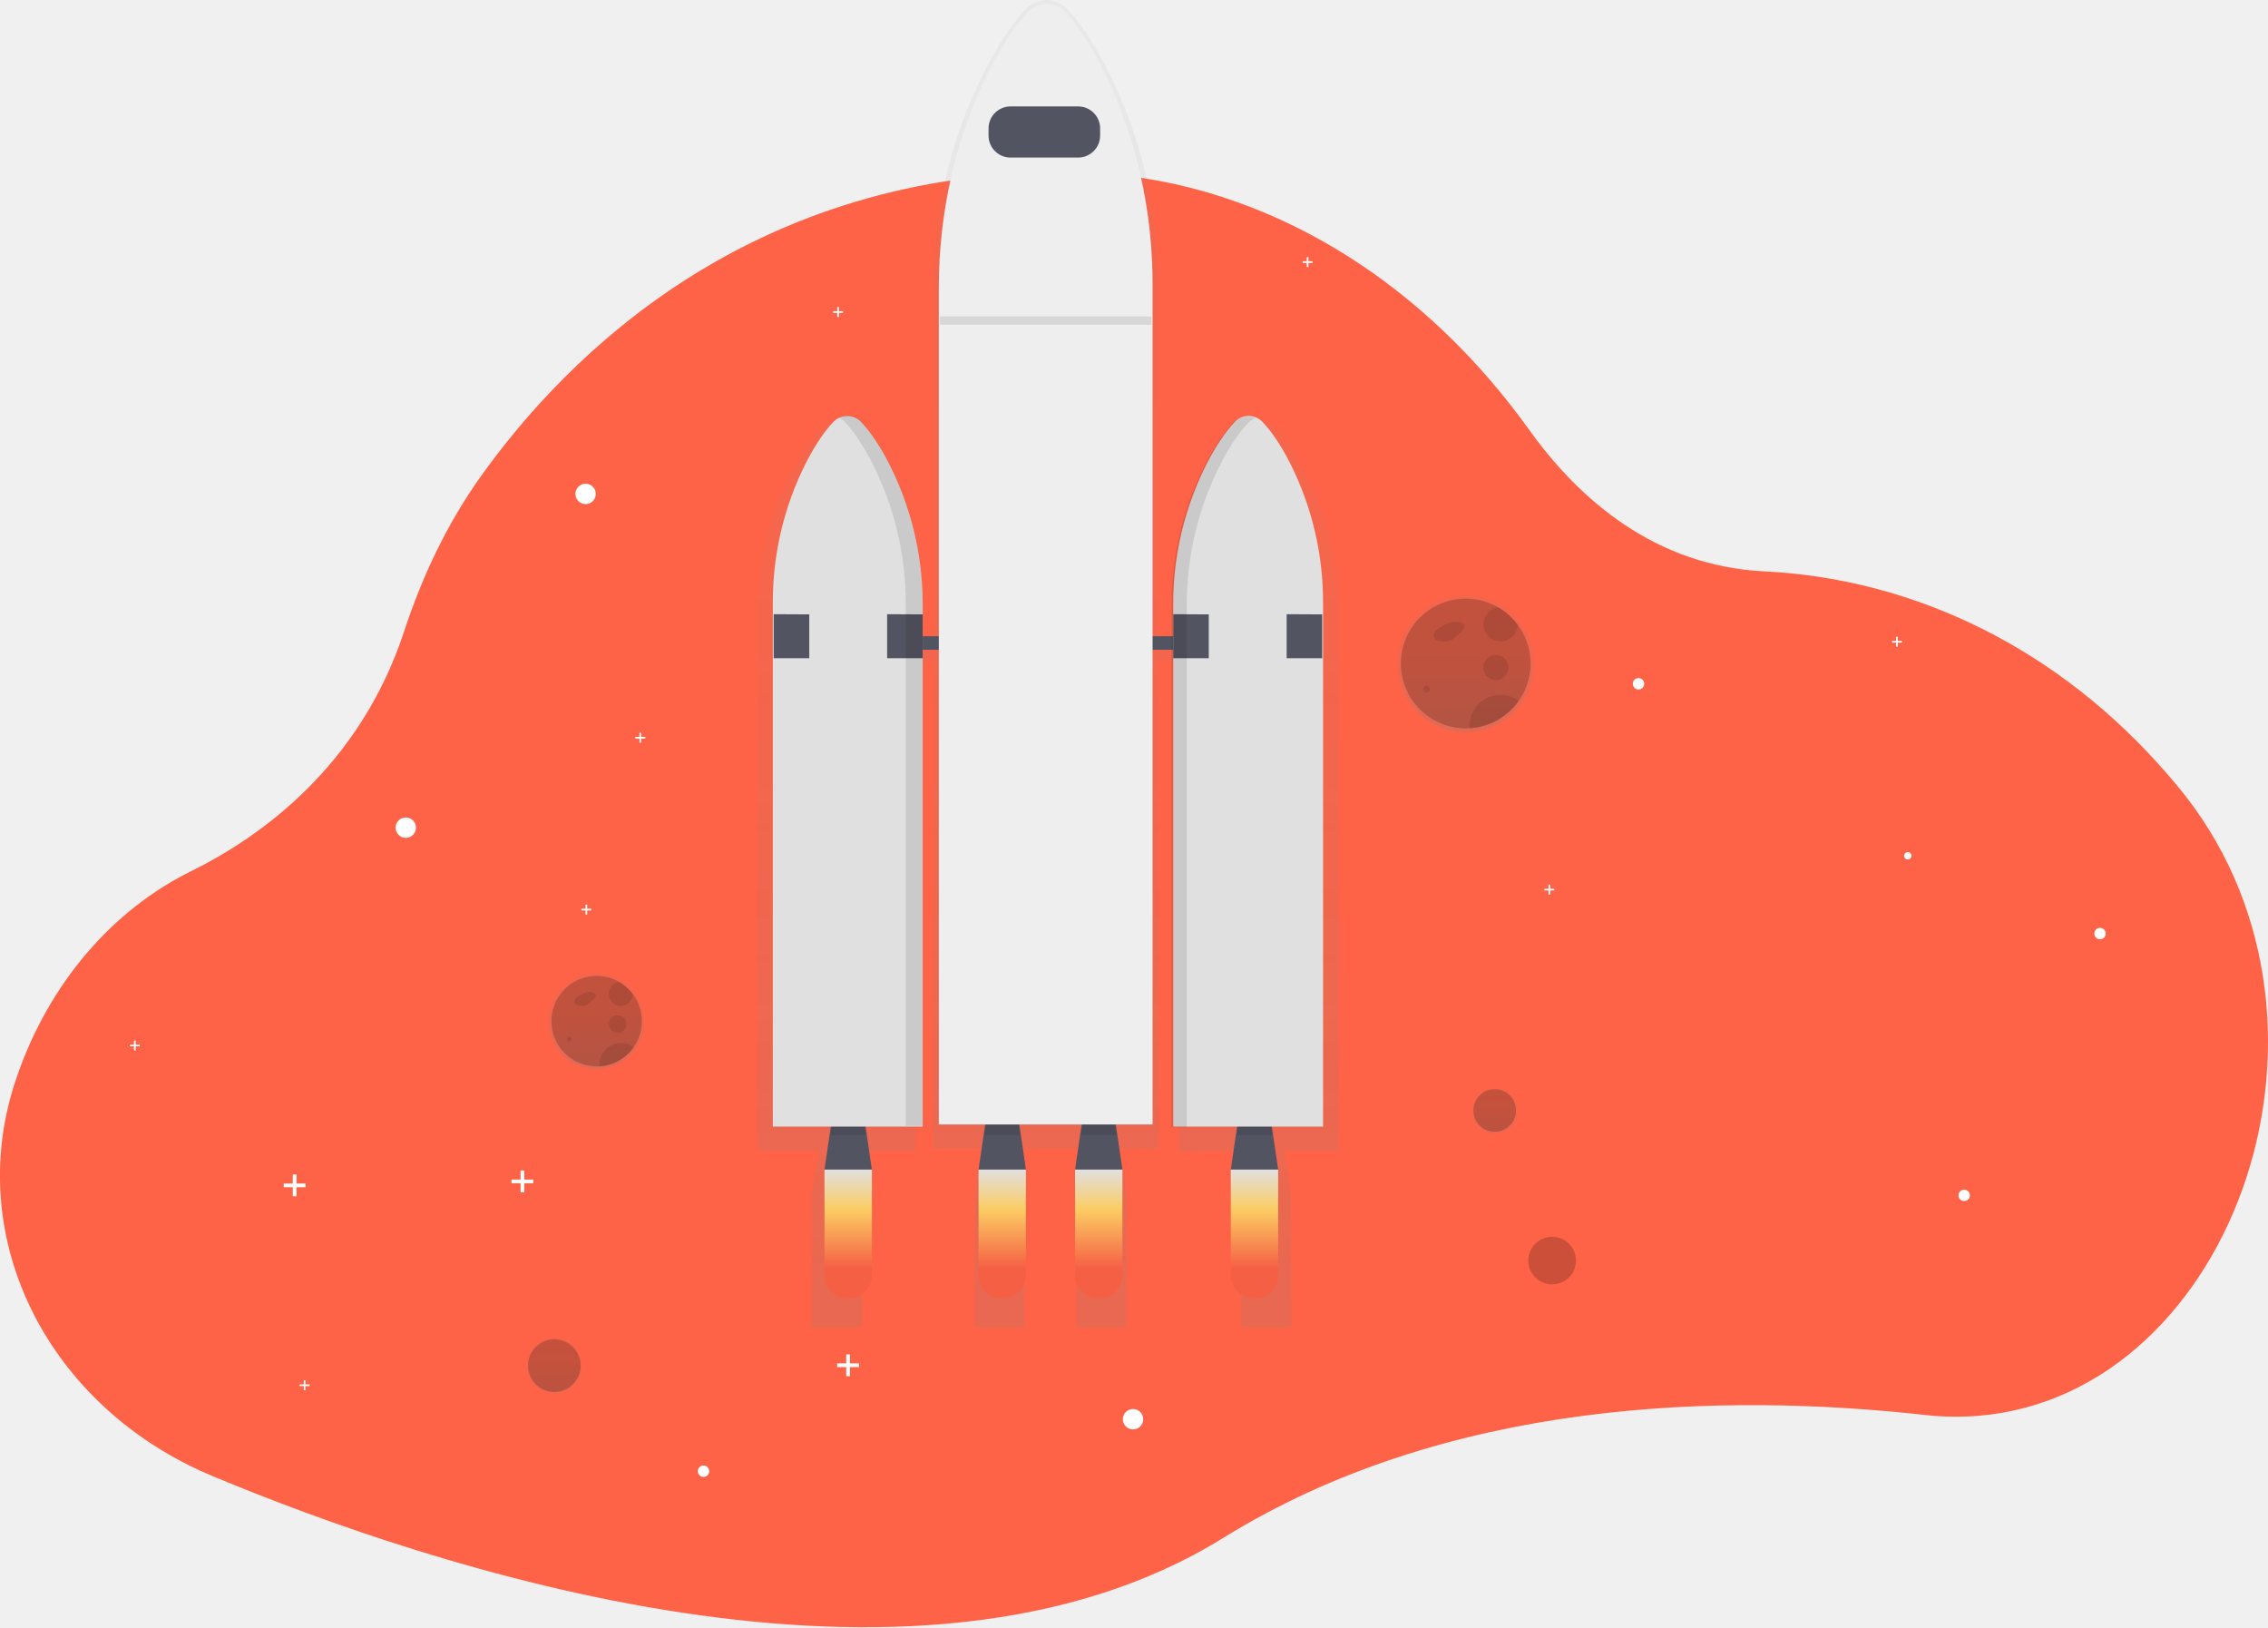
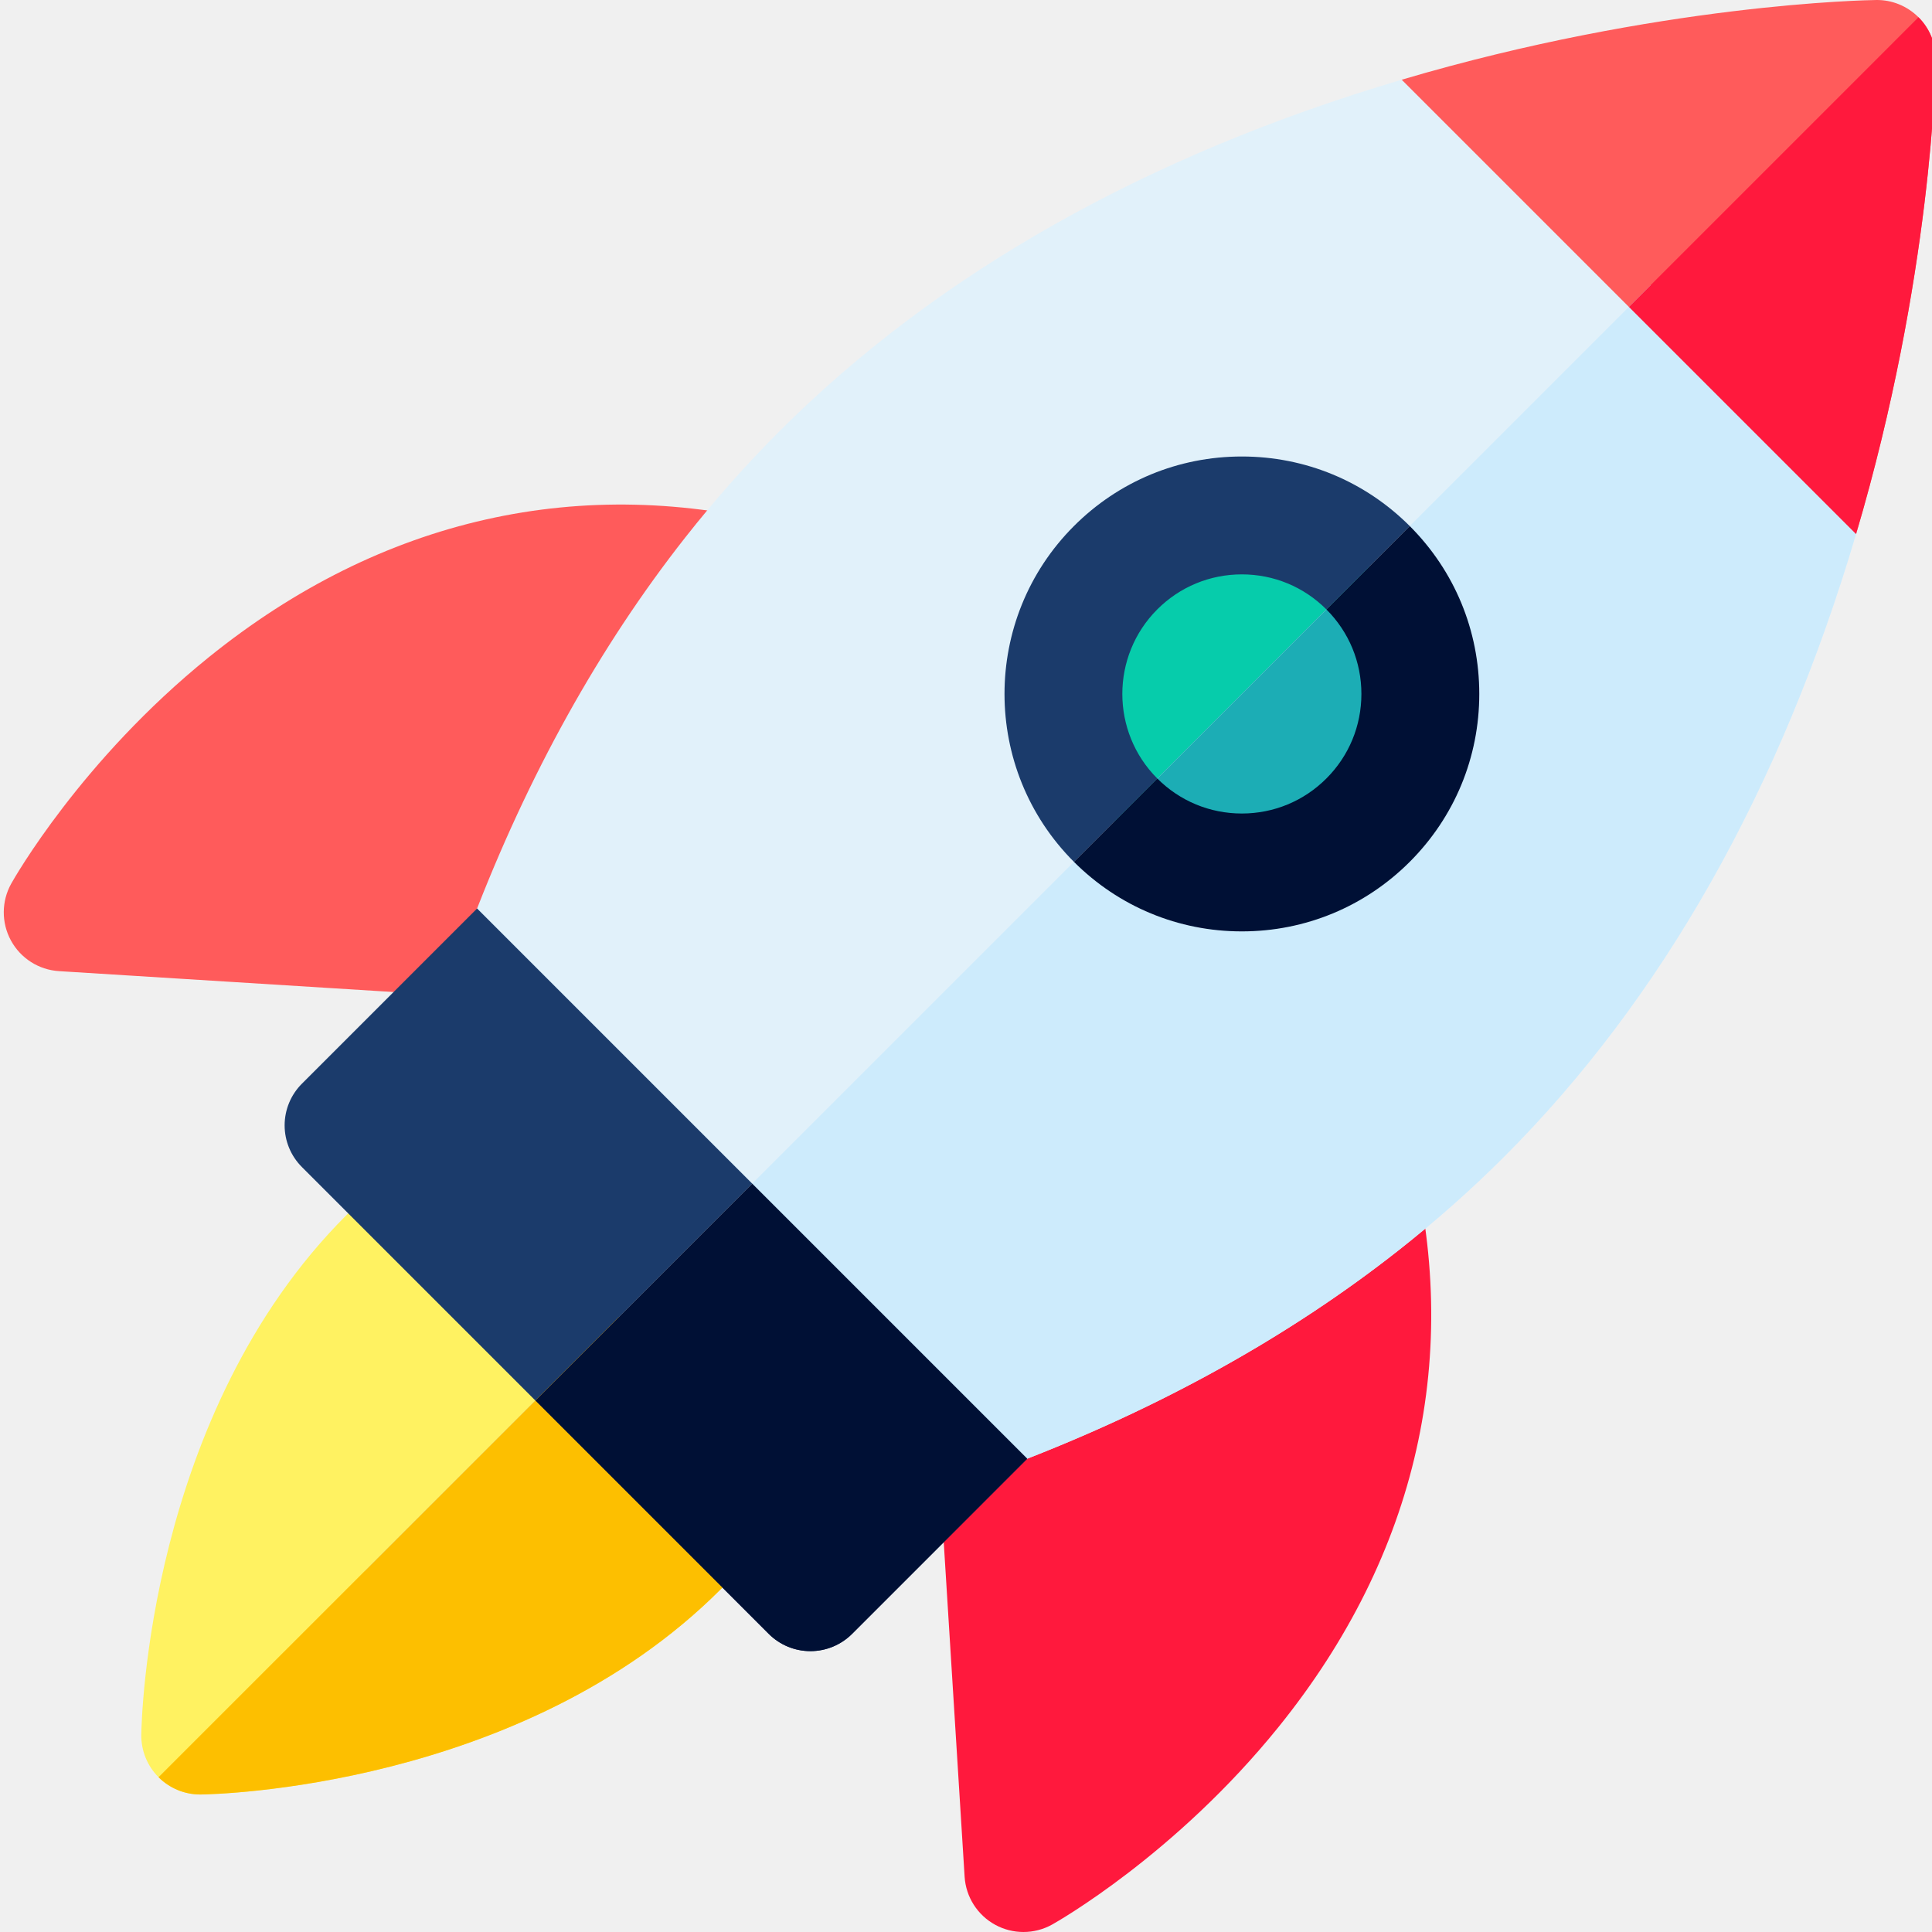
- <svg xmlns="http://www.w3.org/2000/svg" xmlns:xlink="http://www.w3.org/1999/xlink" id="f1a3512c-954b-43cd-b4a7-b2a657bfa049" data-name="Layer 1" width="1135.18" height="814.22" viewBox="0 0 1135.18 814.22">
-   <defs>
-     <linearGradient id="a846f69c-c3f1-49f3-adee-5a4e8443ee4e" x1="277.46" y1="697.11" x2="277.46" y2="669.52" gradientUnits="userSpaceOnUse">
-       <stop offset="0" stop-color="gray" stop-opacity="0.25" />
-       <stop offset="0.54" stop-color="gray" stop-opacity="0.12" />
-       <stop offset="1" stop-color="gray" stop-opacity="0.1" />
-     </linearGradient>
-     <linearGradient id="b1395abd-e294-4466-9af9-40f9f1f4ad0f" x1="748.15" y1="567.16" x2="748.15" y2="544.13" xlink:href="#a846f69c-c3f1-49f3-adee-5a4e8443ee4e" />
-     <linearGradient id="a8b11853-451e-4181-8600-fa718044326b" x1="556.93" y1="707.16" x2="556.93" y2="42.89" xlink:href="#a846f69c-c3f1-49f3-adee-5a4e8443ee4e" />
-     <linearGradient id="f1ea05b4-3102-498a-ab85-05d222a08540" x1="456.95" y1="628.14" x2="456.95" y2="692.54" gradientUnits="userSpaceOnUse">
-       <stop offset="0" stop-color="#e0e0e0" />
-       <stop offset="0.31" stop-color="#fccc63" />
-       <stop offset="0.77" stop-color="#f55f44" />
-     </linearGradient>
-     <linearGradient id="a65a9945-4cea-45de-8969-2abf9ed9c602" x1="534.05" y1="628.14" x2="534.05" y2="692.54" xlink:href="#f1ea05b4-3102-498a-ab85-05d222a08540" />
-     <linearGradient id="e83da883-60d3-4fc8-a1fc-2d21e84cc652" x1="582.35" y1="628.14" x2="582.35" y2="692.54" xlink:href="#f1ea05b4-3102-498a-ab85-05d222a08540" />
-     <linearGradient id="e7319a41-e0d4-4be9-9de6-9ff87ed2cc66" x1="660.3" y1="628.14" x2="660.3" y2="692.54" xlink:href="#f1ea05b4-3102-498a-ab85-05d222a08540" />
-     <linearGradient id="a8b1f8cd-6e4b-4699-9cd1-501c51b12a87" x1="766.05" y1="409.23" x2="766.05" y2="340.57" xlink:href="#a846f69c-c3f1-49f3-adee-5a4e8443ee4e" />
-     <linearGradient id="ef97273a-5cfd-4109-a624-feeb24fdeadc" x1="331.05" y1="577.85" x2="331.05" y2="529.94" xlink:href="#a846f69c-c3f1-49f3-adee-5a4e8443ee4e" />
-   </defs>
-   <path d="M1023.41,751.25a139.92,139.92,0,0,1-27.7-.37c-101.12-11.18-238.82-8-351.07,61.55C489.4,908.6,246.11,826.27,138.79,781.48c-82-34.21-124.57-118-99-196.65.36-1.11.73-2.22,1.12-3.33C57,534.76,88.76,498.18,128.09,478.79c34.28-16.9,84.33-52.19,106.6-120,9.2-28,21.82-54.34,38.21-77.3C316.79,220,408.67,128.43,566.69,129a254.66,254.66,0,0,1,81.41,13.78c57.73,19.67,109.87,59.66,149.63,115.1,25.37,35.36,63.39,68.23,117.82,70.91,75.54,3.74,147.63,38.91,201.71,101.5,1.56,1.8,3.1,3.61,4.64,5.44C1218.19,550.44,1151.31,740.07,1023.41,751.25Z" transform="translate(-32.41 -42.89)" fill="#ff6347" />
-   <g opacity="0.7">
-     <circle cx="277.46" cy="683.31" r="13.8" fill="url(#a846f69c-c3f1-49f3-adee-5a4e8443ee4e)" />
-   </g>
-   <circle cx="277.46" cy="683.31" r="13.18" opacity="0.2" />
-   <circle cx="203.11" cy="414.14" r="5.1" fill="#fff" />
-   <circle cx="567.11" cy="710.14" r="5.1" fill="#fff" />
-   <circle cx="352.11" cy="736.14" r="2.85" fill="#fff" />
-   <circle cx="983.11" cy="598.14" r="2.85" fill="#fff" />
-   <circle cx="820.11" cy="342.14" r="2.85" fill="#fff" />
-   <circle cx="1051.11" cy="467.14" r="2.85" fill="#fff" />
-   <circle cx="293.11" cy="247.14" r="5.1" fill="#fff" />
-   <polygon points="152.94 592.21 148.4 592.21 148.4 587.67 146.55 587.67 146.55 592.21 142.01 592.21 142.01 594.06 146.55 594.06 146.55 598.59 148.4 598.59 148.4 594.06 152.94 594.06 152.94 592.21" fill="#fff" />
-   <polygon points="266.94 590.21 262.4 590.21 262.4 585.67 260.55 585.67 260.55 590.21 256.01 590.21 256.01 592.06 260.55 592.06 260.55 596.59 262.4 596.59 262.4 592.06 266.94 592.06 266.94 590.21" fill="#fff" />
-   <polygon points="429.94 682.21 425.4 682.21 425.4 677.67 423.55 677.67 423.55 682.21 419.01 682.21 419.01 684.06 423.55 684.06 423.55 688.59 425.4 688.59 425.4 684.06 429.94 684.06 429.94 682.21" fill="#fff" />
-   <polygon points="656.97 130.71 654.9 130.71 654.9 128.64 654.06 128.64 654.06 130.71 651.99 130.71 651.99 131.55 654.06 131.55 654.06 133.62 654.9 133.62 654.9 131.55 656.97 131.55 656.97 130.71" fill="#fff" />
-   <polygon points="951.97 320.71 949.9 320.71 949.9 318.64 949.06 318.64 949.06 320.71 946.99 320.71 946.99 321.55 949.06 321.55 949.06 323.62 949.9 323.62 949.9 321.55 951.97 321.55 951.97 320.71" fill="#fff" />
-   <polygon points="777.97 444.71 775.9 444.71 775.9 442.64 775.06 442.64 775.06 444.71 772.99 444.71 772.99 445.55 775.06 445.55 775.06 447.62 775.9 447.62 775.9 445.55 777.97 445.55 777.97 444.71" fill="#fff" />
-   <polygon points="69.97 522.71 67.9 522.71 67.9 520.64 67.06 520.64 67.06 522.71 64.99 522.71 64.99 523.55 67.06 523.55 67.06 525.62 67.9 525.62 67.9 523.55 69.97 523.55 69.97 522.71" fill="#fff" />
-   <polygon points="154.97 692.71 152.9 692.71 152.9 690.64 152.06 690.64 152.06 692.71 149.99 692.71 149.99 693.55 152.06 693.55 152.06 695.62 152.9 695.62 152.9 693.55 154.97 693.55 154.97 692.71" fill="#fff" />
-   <polygon points="421.97 155.71 419.9 155.71 419.9 153.64 419.06 153.64 419.06 155.71 416.99 155.71 416.99 156.55 419.06 156.55 419.06 158.62 419.9 158.62 419.9 156.55 421.97 156.55 421.97 155.71" fill="#fff" />
-   <polygon points="295.97 454.71 293.9 454.71 293.9 452.64 293.06 452.64 293.06 454.71 290.99 454.71 290.99 455.55 293.06 455.55 293.06 457.62 293.9 457.62 293.9 455.55 295.97 455.55 295.97 454.71" fill="#fff" />
-   <polygon points="322.97 368.71 320.9 368.71 320.9 366.64 320.06 366.64 320.06 368.71 317.99 368.71 317.99 369.55 320.06 369.55 320.06 371.62 320.9 371.62 320.9 369.55 322.97 369.55 322.97 368.71" fill="#fff" />
-   <g opacity="0.7">
-     <circle cx="748.15" cy="555.65" r="11.52" fill="url(#b1395abd-e294-4466-9af9-40f9f1f4ad0f)" />
-   </g>
-   <circle cx="748.15" cy="555.65" r="10.67" opacity="0.2" />
-   <circle cx="776.88" cy="630.76" r="11.93" opacity="0.2" />
-   <g opacity="0.7">
-     <path d="M702.38,349.92a154.77,154.77,0,0,0-17.5-72c-5.49-10.44-10.5-16.92-14.36-20.91a10.25,10.25,0,0,0-11.74-2.26,10.64,10.64,0,0,0-4.11,2.65c-5.21,5.4-9.92,12.54-14,20.13a155.43,155.43,0,0,0-18.37,74v15.48h-9.93V187c0-37.72-8.44-74.93-25-107.93-7.84-15.64-15-25.36-20.49-31.33a14.2,14.2,0,0,0-21.35,0c-7.44,8.09-14.16,18.79-20,30.16-17.39,33.72-26.22,72-26.22,110.82V366.94h-8.58V350.71a155.39,155.39,0,0,0-18.37-73.95c-4.11-7.59-8.82-14.73-14-20.13a10.27,10.27,0,0,0-12-2.18l.36.19a10.76,10.76,0,0,0-3.35,2.34c-3.85,4-8.86,10.47-14.35,20.91a154.77,154.77,0,0,0-17.5,72v269h30.64L438.78,641v66.13h25.06V641l-3.35-22.12h30.2v-245h8.58V617.82h24.47L520.23,641v66.13h25.06V641l-3.51-23.21h33L571.25,641v66.13h25.06V641l-3.51-23.21h19.54V373.91h9.93V619.28h8.05v-.37h26.62L653.6,641v66.13h25.06V641l-3.35-22.12h27.07Z" transform="translate(-32.41 -42.89)" fill="url(#a8b11853-451e-4181-8600-fa718044326b)" />
-   </g>
-   <polygon points="436.4 585.25 412.67 585.25 416.91 556.44 432.16 556.44 436.4 585.25" fill="#535461" />
-   <g opacity="0.1">
-     <polygon points="415.73 567.88 433.34 567.88 432.16 559.83 416.91 559.83 415.73 567.88" />
-   </g>
-   <polygon points="639.75 585.25 616.03 585.25 620.26 556.44 635.52 556.44 639.75 585.25" fill="#535461" />
-   <g opacity="0.1">
-     <polygon points="619.08 567.88 636.7 567.88 635.52 559.83 620.26 559.83 619.08 567.88" />
-   </g>
-   <polygon points="513.5 585.25 489.78 585.25 494.01 556.44 509.27 556.44 513.5 585.25" fill="#535461" />
-   <g opacity="0.1">
-     <polygon points="492.83 567.88 510.45 567.88 509.27 559.83 494.01 559.83 492.83 567.88" />
-   </g>
-   <polygon points="561.8 585.25 538.08 585.25 542.31 556.44 557.56 556.44 561.8 585.25" fill="#535461" />
-   <g opacity="0.1">
-     <polygon points="541.13 567.88 558.75 567.88 557.56 559.83 542.31 559.83 541.13 567.88" />
-   </g>
-   <rect x="436.4" y="318.35" width="169.46" height="6.78" fill="#535461" />
-   <path d="M664.46,254.16a9.55,9.55,0,0,0-14.16,0c-4.93,5.26-9.39,12.21-13.28,19.6a154.77,154.77,0,0,0-17.39,72V606.6h75V344.66a154.22,154.22,0,0,0-16.57-70.14C672.85,264.36,668.11,258,664.46,254.16Z" transform="translate(-32.41 -42.89)" fill="#e0e0e0" />
-   <path d="M449.39,254.16a9.55,9.55,0,0,1,14.16,0c4.94,5.26,9.39,12.21,13.29,19.6a154.89,154.89,0,0,1,17.39,72V606.6h-75V344.66a154.22,154.22,0,0,1,16.57-70.14C441,264.36,445.74,258,449.39,254.16Z" transform="translate(-32.41 -42.89)" fill="#e0e0e0" />
-   <polygon points="387.25 307.33 405.05 307.42 405.05 329.36 387.25 329.36 387.25 307.33" fill="#535461" />
-   <polygon points="444.02 307.33 461.82 307.42 461.82 329.36 444.02 329.36 444.02 307.33" fill="#535461" />
-   <polygon points="587.22 307.33 605.01 307.42 605.01 329.36 587.22 329.36 587.22 307.33" fill="#535461" />
-   <polygon points="643.99 307.33 661.78 307.42 661.78 329.36 643.99 329.36 643.99 307.33" fill="#535461" />
-   <g opacity="0.1">
-     <path d="M476.84,273.42c-3.9-7.39-8.35-14.34-13.29-19.6a9.51,9.51,0,0,0-11.33-2.13,10.11,10.11,0,0,1,2.86,2.13c4.93,5.26,9.39,12.21,13.28,19.6a154.75,154.75,0,0,1,17.39,72V606.24h8.48V345.43A154.88,154.88,0,0,0,476.84,273.42Z" transform="translate(-32.41 -42.89)" />
-   </g>
-   <g opacity="0.1">
-     <path d="M643.8,274.14c3.89-7.39,8.35-14.34,13.28-19.6a9.92,9.92,0,0,1,3.28-2.34,9.54,9.54,0,0,0-10.9,2.34c-4.94,5.26-9.4,12.21-13.29,19.6a154.89,154.89,0,0,0-17.39,72V607h7.63V346.16A154.77,154.77,0,0,1,643.8,274.14Z" transform="translate(-32.41 -42.89)" />
-   </g>
-   <path d="M457.27,692.54h-.65A11.54,11.54,0,0,1,445.08,681V628.14h23.73V681A11.54,11.54,0,0,1,457.27,692.54Z" transform="translate(-32.41 -42.89)" fill="url(#f1ea05b4-3102-498a-ab85-05d222a08540)" />
-   <path d="M534.38,692.54h-.66A11.54,11.54,0,0,1,522.19,681V628.14h23.72V681A11.54,11.54,0,0,1,534.38,692.54Z" transform="translate(-32.41 -42.89)" fill="url(#a65a9945-4cea-45de-8969-2abf9ed9c602)" />
-   <path d="M582.67,692.54H582A11.54,11.54,0,0,1,570.49,681V628.14h23.72V681A11.54,11.54,0,0,1,582.67,692.54Z" transform="translate(-32.41 -42.89)" fill="url(#e83da883-60d3-4fc8-a1fc-2d21e84cc652)" />
-   <path d="M660.63,692.54H660A11.54,11.54,0,0,1,648.44,681V628.14h23.72V681A11.54,11.54,0,0,1,660.63,692.54Z" transform="translate(-32.41 -42.89)" fill="url(#e7319a41-e0d4-4be9-9de6-9ff87ed2cc66)" />
-   <path d="M566.34,49.64a13.2,13.2,0,0,0-20.21,0c-7,7.88-13.4,18.29-19,29.37-16.46,32.84-24.82,70.12-24.82,107.92V605.54h107V185.25c0-36.73-8-73-23.64-105.1C578.32,64.92,571.55,55.45,566.34,49.64Z" transform="translate(-32.41 -42.89)" fill="#eee" />
-   <rect x="494.79" y="53.25" width="55.84" height="25.59" rx="11" fill="#535461" />
-   <g opacity="0.1">
-     <rect x="470.48" y="158.35" width="105.91" height="4.11" />
-   </g>
-   <path d="M793.45,354.22h0a34.62,34.62,0,0,0-10.22-9h0a34.33,34.33,0,1,0-17.17,64.07c.73,0,1.46,0,2.17-.08a34.32,34.32,0,0,0,25.23-54.93Z" transform="translate(-32.41 -42.89)" fill="url(#a8b1f8cd-6e4b-4699-9cd1-501c51b12a87)" />
-   <path d="M798.5,374.9a32.45,32.45,0,0,1-30.4,32.38c-.67,0-1.36.07-2.05.07a32.46,32.46,0,1,1,16.23-60.56h0a32.59,32.59,0,0,1,9.66,8.56h0A32.3,32.3,0,0,1,798.5,374.9Z" transform="translate(-32.41 -42.89)" opacity="0.2" />
-   <path d="M758.06,354.31a34.88,34.88,0,0,0-4.84,2.55,7.61,7.61,0,0,0-2.59,2.32,3,3,0,0,0-.06,3.31c.79,1.08,2.31,1.24,3.65,1.32a9.34,9.34,0,0,0,4.18-.42,9,9,0,0,0,2.44-1.77l2.79-2.53c1-.88,2-2.09,1.61-3.33a3,3,0,0,0-2.37-1.6,9.92,9.92,0,0,0-7,1.23" transform="translate(-32.41 -42.89)" opacity="0.1" />
-   <g opacity="0.1">
-     <circle cx="714" cy="344.82" r="1.71" />
-   </g>
-   <g opacity="0.1">
-     <circle cx="748.72" cy="334" r="6.26" />
-   </g>
-   <g opacity="0.1">
-     <path d="M792,355.35h0a8.54,8.54,0,1,1-9.67-8.56h0A32.59,32.59,0,0,1,792,355.35Z" transform="translate(-32.41 -42.89)" />
-   </g>
-   <g opacity="0.1">
-     <path d="M792.58,393.58a32.37,32.37,0,0,1-24.48,13.7c0-.45-.06-.9-.06-1.36a15.38,15.38,0,0,1,24.54-12.34Z" transform="translate(-32.41 -42.89)" />
-   </g>
-   <path d="M350.17,539.47h0a24.15,24.15,0,0,0-7.14-6.32h0a24,24,0,1,0-12,44.7c.51,0,1,0,1.52-.05a24,24,0,0,0,17.6-38.33Z" transform="translate(-32.41 -42.89)" fill="url(#ef97273a-5cfd-4109-a624-feeb24fdeadc)" />
-   <path d="M353.69,553.9a22.64,22.64,0,0,1-21.21,22.59c-.47,0-1,0-1.43,0a22.64,22.64,0,1,1,11.32-42.25h0a22.67,22.67,0,0,1,6.74,6h0A22.52,22.52,0,0,1,353.69,553.9Z" transform="translate(-32.41 -42.89)" opacity="0.2" />
-   <path d="M325.47,539.54a23.5,23.5,0,0,0-3.37,1.77,5.54,5.54,0,0,0-1.81,1.62,2.13,2.13,0,0,0,0,2.31,3.23,3.23,0,0,0,2.54.92,6.51,6.51,0,0,0,2.92-.29,6.29,6.29,0,0,0,1.71-1.24l1.94-1.76c.68-.62,1.42-1.46,1.12-2.32a2,2,0,0,0-1.65-1.12,6.87,6.87,0,0,0-4.87.86" transform="translate(-32.41 -42.89)" opacity="0.1" />
-   <g opacity="0.1">
-     <circle cx="284.93" cy="519.94" r="1.19" />
-   </g>
-   <g opacity="0.1">
-     <circle cx="309.16" cy="512.4" r="4.37" />
-   </g>
-   <g opacity="0.1">
-     <path d="M349.12,540.26h0a6,6,0,1,1-6.75-6h0A22.67,22.67,0,0,1,349.12,540.26Z" transform="translate(-32.41 -42.89)" />
-   </g>
-   <g opacity="0.1">
-     <path d="M349.56,566.93a22.59,22.59,0,0,1-17.08,9.56c0-.31,0-.63,0-1a10.73,10.73,0,0,1,17.12-8.61Z" transform="translate(-32.41 -42.89)" />
-   </g>
-   <polyline points="837.69 539.42 859.49 551.02 842.47 570.06" fill="none" />
-   <circle cx="954.9" cy="428.23" r="1.84" fill="#fff" />
+ <svg xmlns="http://www.w3.org/2000/svg" height="511pt" viewBox="0 0 511 512" width="511pt">
+   <path d="m157.086 266.195c-.324 0-.648-.012-.977-.031l-140.961-8.801c-5.363-.332-10.176-3.398-12.746-8.113-2.566-4.715-2.535-10.422.09-15.109.738-1.32 18.504-32.645 52.336-59.965 45.719-36.914 98.867-48.887 153.695-34.621 4.551 1.184 8.324 4.355 10.277 8.633s1.875 9.207-.215 13.418l-47.504 95.902c-2.648 5.344-8.09 8.688-13.996 8.688zm0 0" fill="#ff5b5b" />
+   <path d="m270.723 512c-2.57 0-5.141-.633-7.473-1.906-4.715-2.57-7.781-7.379-8.117-12.742l-8.797-140.961c-.391-6.277 3.02-12.18 8.656-14.973l95.902-47.508c4.215-2.086 9.141-2.164 13.418-.211 4.281 1.949 7.449 5.727 8.633 10.277 14.27 54.828 2.297 107.977-34.621 153.695-27.316 33.832-58.645 51.594-59.965 52.336-2.371 1.328-5.004 1.992-7.637 1.992zm0 0" fill="#ff193d" />
+   <path d="m487.441 126.059-101-101c-4.047-4.047-9.984-5.555-15.473-3.934-67.613 20-123.117 51.367-164.98 93.227-8.73 8.734-17.117 18.199-24.922 28.129-22.695 28.855-41.652 62.973-56.34 101.406-9.355 24.496-16.973 50.738-22.641 77.996-9.898 47.613-10.43 81.738-10.449 83.168-.051 4.207 1.598 8.262 4.574 11.238 2.93 2.93 6.906 4.574 11.047 4.574h.191c1.434-.016 35.559-.547 83.168-10.445 27.258-5.668 53.5-13.285 78-22.645 38.43-14.688 72.547-33.641 101.395-56.332 9.938-7.809 19.402-16.195 28.137-24.93 41.863-41.863 73.23-97.367 93.227-164.98 1.625-5.488.113-11.426-3.934-15.473zm0 0" fill="#e1f1fa" />
+   <path d="m201.289 386.883-75.672-75.672c-5.586-5.586-14.465-6.121-20.684-1.246-4.832 3.789-9.43 7.859-13.664 12.094-52.652 52.652-54.281 134.234-54.324 137.68-.055 4.211 1.594 8.266 4.574 11.242 2.93 2.934 6.902 4.578 11.043 4.578.066 0 .133 0 .199-.004 3.445-.043 85.031-1.672 137.68-54.324 4.234-4.234 8.305-8.832 12.094-13.664 4.875-6.219 4.34-15.098-1.246-20.684zm0 0" fill="#fff261" />
+   <path d="m125.934 240.762-46.426 46.43c-2.93 2.926-4.578 6.898-4.578 11.043 0 4.141 1.648 8.113 4.578 11.043l123.715 123.715c2.926 2.93 6.898 4.574 11.043 4.574s8.113-1.645 11.043-4.574l46.426-46.426zm0 0" fill="#1b3b6b" />
+   <path d="m328.602 231.551c-12.727 0-24.695-4.957-33.695-13.957-18.578-18.578-18.578-48.805 0-67.387 9-9 20.969-13.957 33.695-13.957 12.727 0 24.695 4.957 33.695 13.957s13.957 20.965 13.957 33.695c0 12.727-4.957 24.691-13.957 33.691s-20.969 13.957-33.695 13.957zm0 0" fill="#06ccab" />
+   <path d="m328.598 246.828c-16.809 0-32.609-6.547-44.492-18.43-24.535-24.535-24.535-64.457 0-88.992 11.883-11.883 27.688-18.43 44.492-18.43 16.809 0 32.609 6.547 44.496 18.43 11.887 11.887 18.43 27.688 18.43 44.496s-6.543 32.609-18.43 44.496c-11.887 11.883-27.688 18.43-44.496 18.43zm0-94.613c-8.461 0-16.422 3.297-22.406 9.281-12.352 12.355-12.352 32.457 0 44.812 5.984 5.984 13.945 9.281 22.406 9.281 8.465 0 16.422-3.297 22.406-9.281s9.281-13.941 9.281-22.406-3.297-16.422-9.281-22.406-13.941-9.281-22.406-9.281zm0 0" fill="#1b3b6b" />
+   <path d="m507.926 4.578c-2.98-2.98-7.059-4.656-11.246-4.574-2.316.027-57.531.957-125.711 21.121l120.406 120.406c20.164-68.18 21.094-123.395 21.121-125.711.055-4.211-1.594-8.266-4.57-11.242zm0 0" fill="#ff5b5b" />
+   <path d="m487.441 126.059-50.5-50.5-340.73 340.73c2.93 2.93 6.902 4.574 11.043 4.574h.195c1.43-.016 35.555-.547 83.168-10.445 27.258-5.668 53.496-13.285 77.996-22.645 38.434-14.688 72.551-33.641 101.398-56.332 9.934-7.809 19.402-16.195 28.133-24.93 41.863-41.863 73.23-97.367 93.227-164.98 1.629-5.488.117-11.426-3.93-15.473zm0 0" fill="#cdebfc" />
+   <path d="m201.289 386.883-37.836-37.836-121.938 121.934v.004c2.934 2.93 6.906 4.574 11.047 4.574h.195c3.449-.043 85.031-1.676 137.684-54.328 4.234-4.234 8.305-8.832 12.09-13.664 4.879-6.219 4.348-15.098-1.242-20.684zm0 0" fill="#fdbf00" />
+   <path d="m198.836 313.664-57.473 57.473 61.859 61.859c2.926 2.926 6.898 4.574 11.043 4.574s8.113-1.648 11.043-4.574l46.426-46.43zm0 0" fill="#001035" />
+   <path d="m362.297 150.207c-.004 0-.004 0-.004 0l-67.387 67.387h.004c8.996 9 20.965 13.957 33.691 13.957 12.727 0 24.695-4.957 33.695-13.957s13.957-20.965 13.957-33.691c-.004-12.727-4.957-24.695-13.957-33.695zm0 0" fill="#1cadb5" />
+   <path d="m373.094 139.406-22.09 22.09c5.984 5.984 9.281 13.941 9.281 22.406s-3.297 16.422-9.281 22.406-13.941 9.281-22.406 9.281-16.422-3.297-22.406-9.281c0 0 0 0 0-.004l-22.09 22.09v.004c11.887 11.883 27.688 18.43 44.496 18.43s32.609-6.547 44.496-18.43c11.883-11.887 18.43-27.688 18.43-44.496s-6.547-32.609-18.43-44.496zm0 0" fill="#001035" />
+   <path d="m507.922 4.574-76.75 76.754 60.203 60.203c20.164-68.18 21.094-123.395 21.121-125.711.055-4.211-1.594-8.266-4.574-11.246zm0 0" fill="#ff193d" />
</svg>
